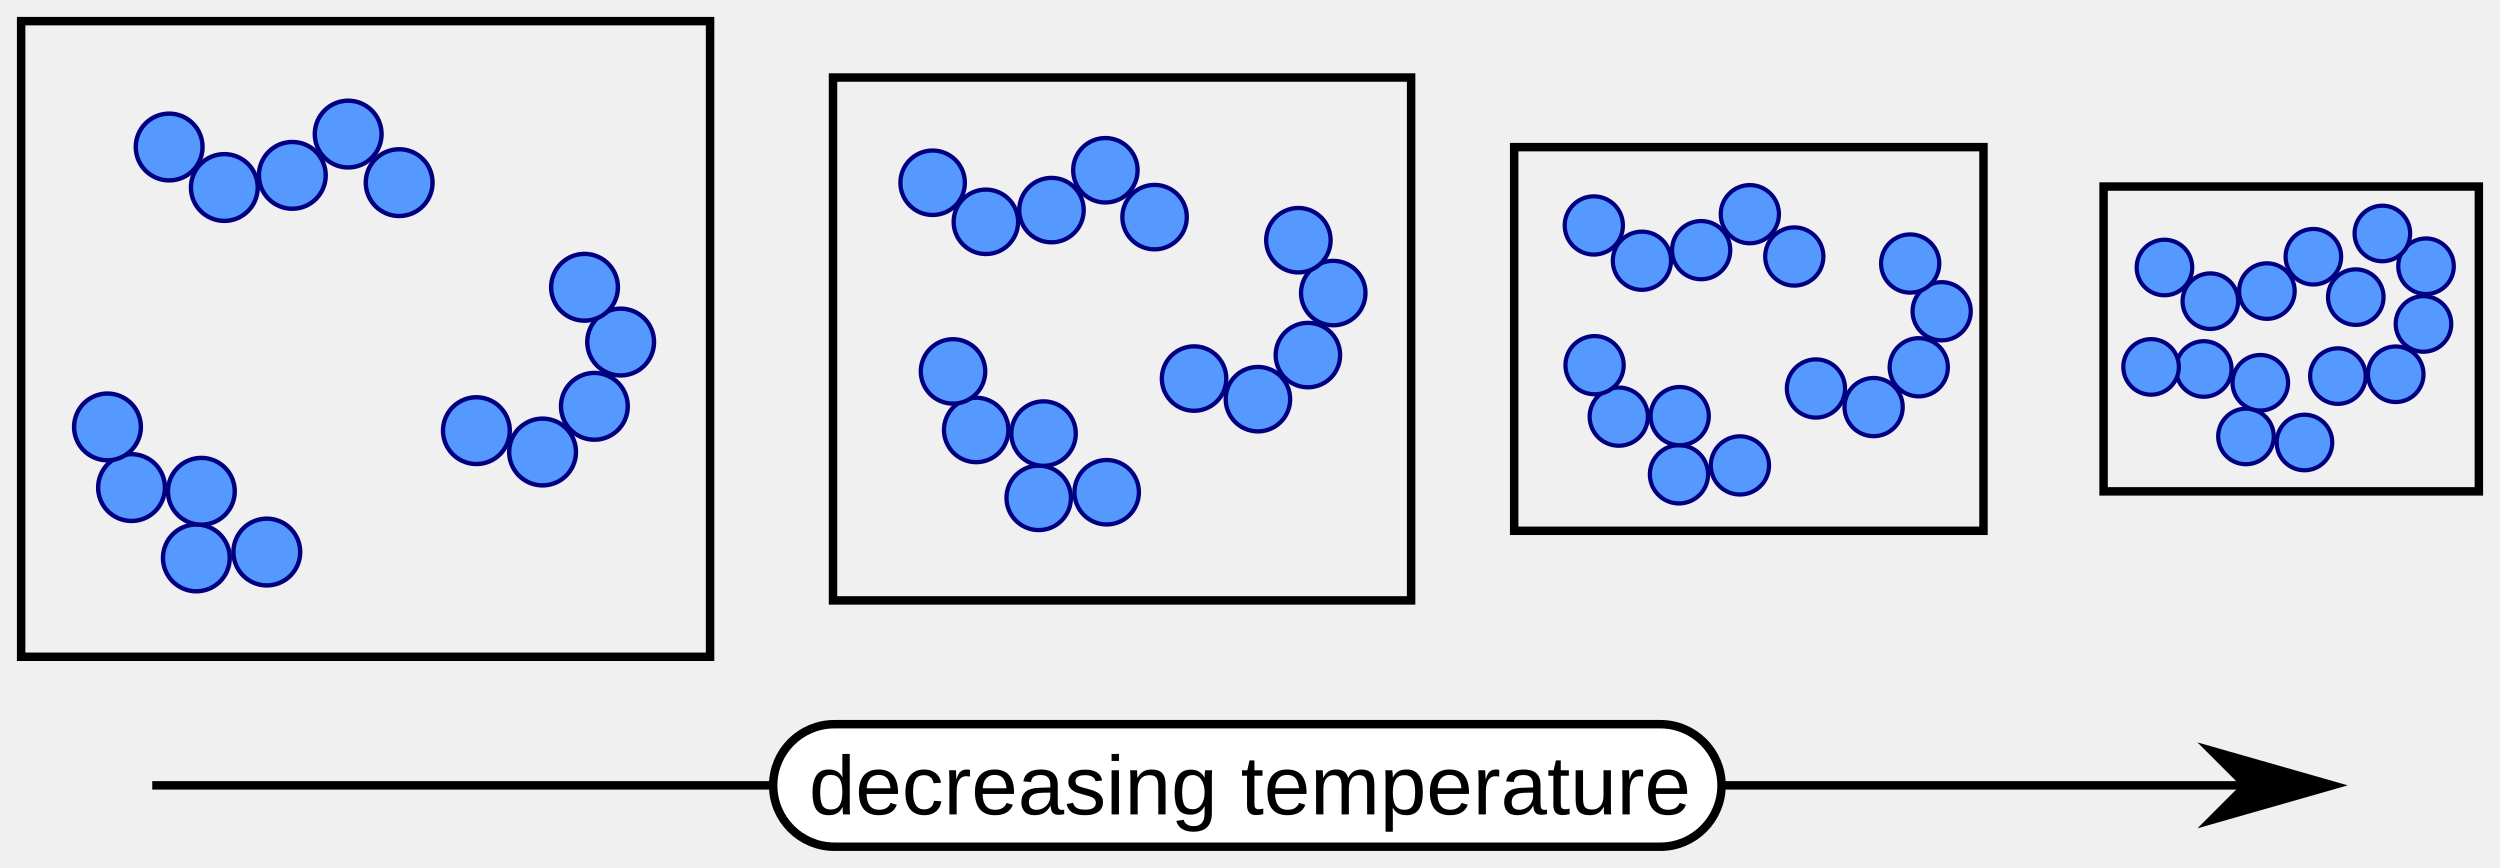
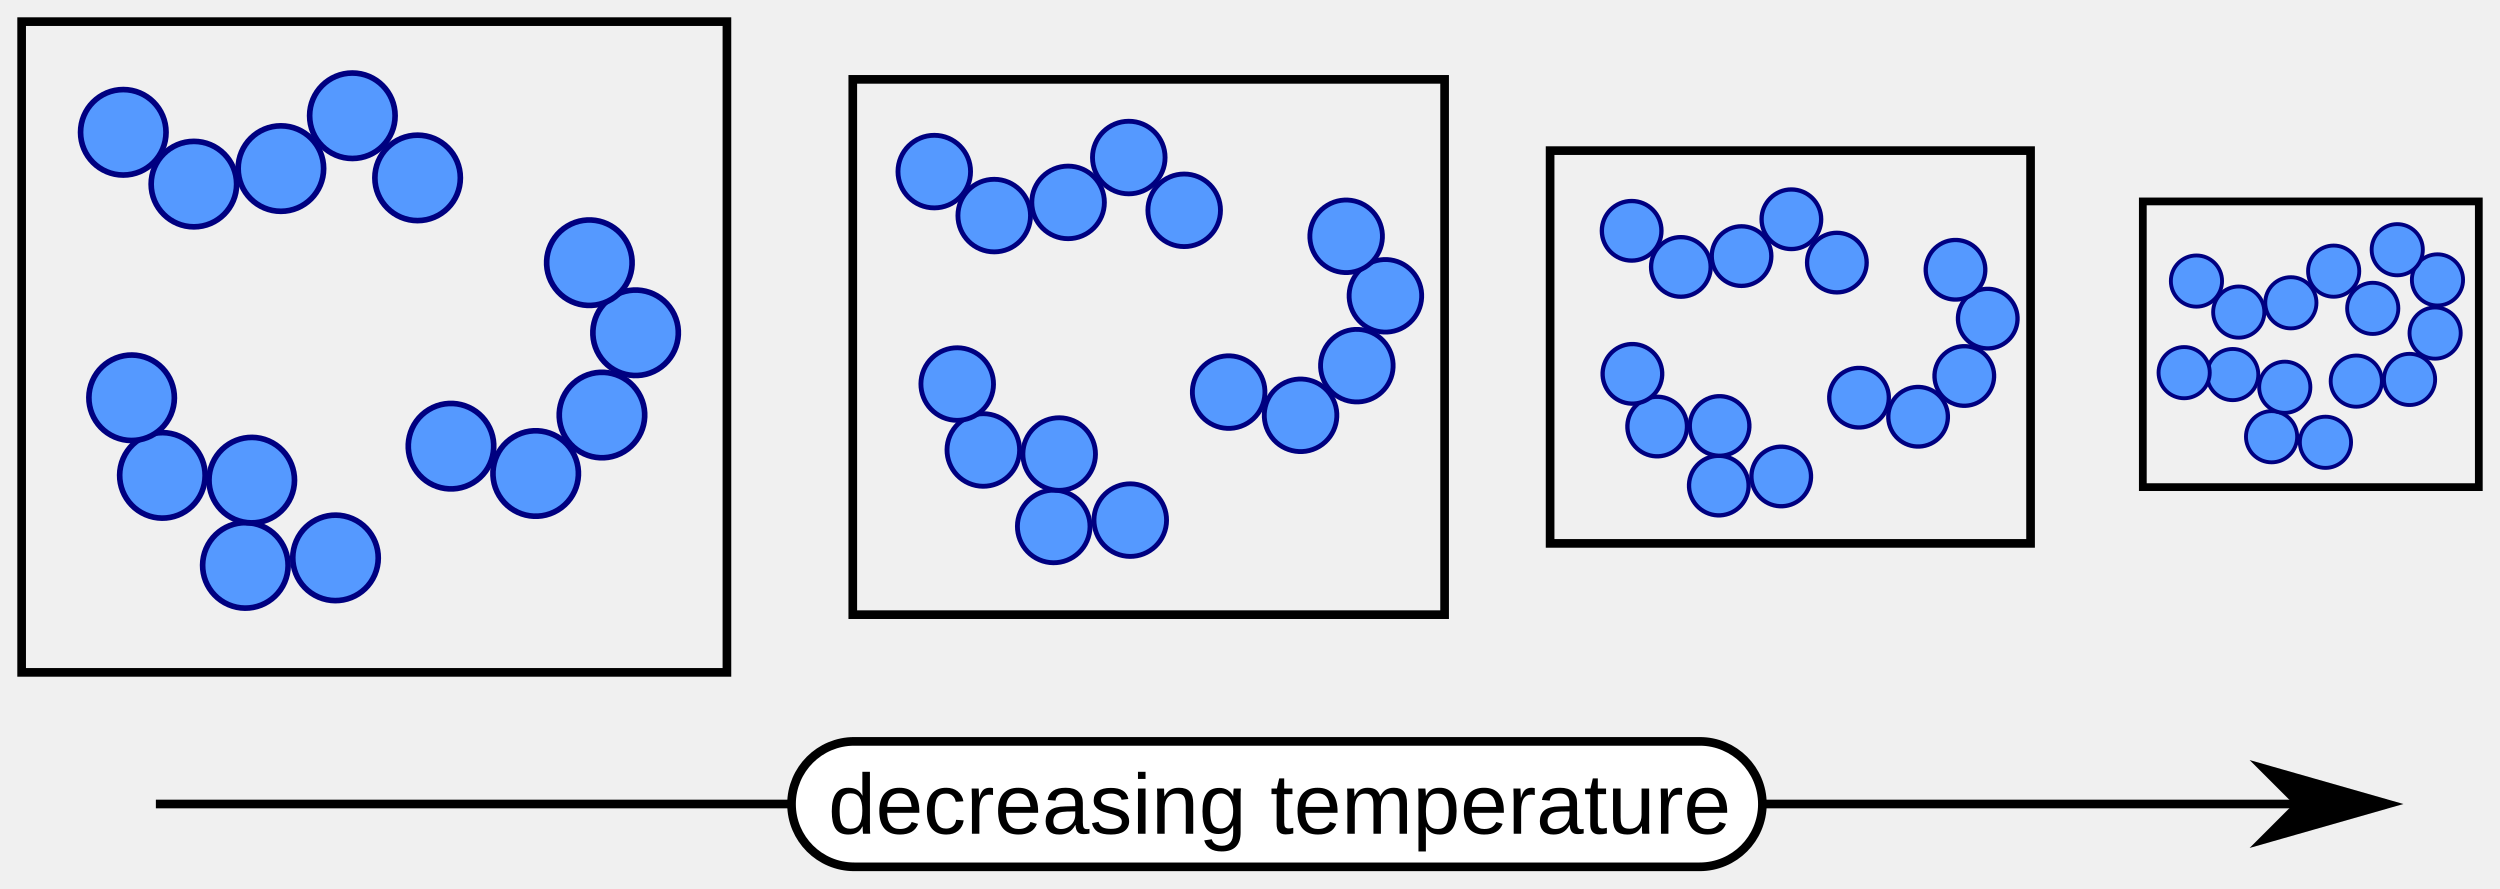
- <svg xmlns="http://www.w3.org/2000/svg" id="svg8" version="1.1" viewBox="0 0 295.695 102.65" height="102.65mm" width="295.695mm">
+ <svg xmlns="http://www.w3.org/2000/svg" id="svg8" version="1.1" viewBox="0 0 288.84 102.65" height="102.65mm" width="288.84mm">
  <defs id="defs2">
    <marker style="overflow:visible" id="Arrow1Lend" refX="0" refY="0" orient="auto">
      <path transform="matrix(-0.8,0,0,-0.8,-10,0)" style="fill:#000000;fill-opacity:1;fill-rule:evenodd;stroke:#000000;stroke-width:1pt;stroke-opacity:1" d="M 0,0 5,-5 -12.5,0 5,5 Z" id="path1466" />
    </marker>
  </defs>
  <g transform="translate(0.706764,-53.30722)" id="layer1">
    <g id="g1819">
      <g id="g1413">
-         <g style="stroke-width:0.5;stroke-miterlimit:4;stroke-dasharray:none" transform="matrix(1.044986,0,0,1.044986,-38.50456,-28.19337)" id="g928">
+         <g style="stroke-width:0.5;stroke-miterlimit:4;stroke-dasharray:none" transform="matrix(1.306233,0,0,1.306233,-58.71924,-55.0184)" id="g928">
          <circle style="opacity:1;fill:#5599ff;stroke:#000080;stroke-width:0.5;stroke-miterlimit:4;stroke-dasharray:none;stroke-dashoffset:0;stop-color:#000000" id="path10" cx="55.317" cy="94.632" r="3.78" />
          <circle r="3.78" cy="99.214" cx="61.562" id="path10-9" style="opacity:1;fill:#5599ff;stroke:#000080;stroke-width:0.5;stroke-miterlimit:4;stroke-dasharray:none;stroke-dashoffset:0;stop-color:#000000" />
          <circle r="3.78" cy="97.84" cx="69.257" id="path10-8" style="opacity:1;fill:#5599ff;stroke:#000080;stroke-width:0.5;stroke-miterlimit:4;stroke-dasharray:none;stroke-dashoffset:0;stop-color:#000000" />
          <circle r="3.78" cy="93.168" cx="75.579" id="path10-81" style="opacity:1;fill:#5599ff;stroke:#000080;stroke-width:0.5;stroke-miterlimit:4;stroke-dasharray:none;stroke-dashoffset:0;stop-color:#000000" />
          <circle r="3.78" cy="98.664" cx="81.35" id="path10-3" style="opacity:1;fill:#5599ff;stroke:#000080;stroke-width:0.5;stroke-miterlimit:4;stroke-dasharray:none;stroke-dashoffset:0;stop-color:#000000" />
        </g>
-         <g style="stroke-width:0.5;stroke-miterlimit:4;stroke-dasharray:none" transform="matrix(0.8929748,-0.5427637,0.5427637,0.8929748,-76.89012,39.16385)" id="g914">
+         <g style="stroke-width:0.5;stroke-miterlimit:4;stroke-dasharray:none" transform="matrix(1.116219,-0.6784547,0.6784547,1.116219,-114.2631,23.50666)" id="g914">
          <circle r="3.78" cy="119.092" cx="76.029" id="path10-93" style="opacity:1;fill:#5599ff;stroke:#000080;stroke-width:0.5;stroke-miterlimit:4;stroke-dasharray:none;stroke-dashoffset:0;stop-color:#000000" />
          <circle style="opacity:1;fill:#5599ff;stroke:#000080;stroke-width:0.5;stroke-miterlimit:4;stroke-dasharray:none;stroke-dashoffset:0;stop-color:#000000" id="path10-9-1" cx="81.175" cy="125.048" r="3.78" />
          <circle style="opacity:1;fill:#5599ff;stroke:#000080;stroke-width:0.5;stroke-miterlimit:4;stroke-dasharray:none;stroke-dashoffset:0;stop-color:#000000" id="path10-8-7" cx="88.87" cy="123.674" r="3.78" />
          <circle style="opacity:1;fill:#5599ff;stroke:#000080;stroke-width:0.5;stroke-miterlimit:4;stroke-dasharray:none;stroke-dashoffset:0;stop-color:#000000" id="path10-81-0" cx="95.191" cy="119.002" r="3.78" />
          <circle style="opacity:1;fill:#5599ff;stroke:#000080;stroke-width:0.5;stroke-miterlimit:4;stroke-dasharray:none;stroke-dashoffset:0;stop-color:#000000" id="path10-3-7" cx="94.916" cy="111.581" r="3.78" />
        </g>
-         <g style="stroke-width:0.5;stroke-miterlimit:4;stroke-dasharray:none" transform="matrix(-0.4144955,0.9592653,-0.9592653,-0.4144955,152.6042,24.59373)" id="g921">
+         <g style="stroke-width:0.5;stroke-miterlimit:4;stroke-dasharray:none" transform="matrix(-0.5181194,1.199082,-1.199082,-0.5181194,190.2493,0.2527041)" id="g921">
          <circle r="3.78" cy="71.272" cx="128.796" id="path10-36" style="opacity:1;fill:#5599ff;stroke:#000080;stroke-width:0.5;stroke-miterlimit:4;stroke-dasharray:none;stroke-dashoffset:0;stop-color:#000000" />
          <circle style="opacity:1;fill:#5599ff;stroke:#000080;stroke-width:0.5;stroke-miterlimit:4;stroke-dasharray:none;stroke-dashoffset:0;stop-color:#000000" id="path10-9-9" cx="132.568" cy="78.327" r="3.78" />
          <circle style="opacity:1;fill:#5599ff;stroke:#000080;stroke-width:0.5;stroke-miterlimit:4;stroke-dasharray:none;stroke-dashoffset:0;stop-color:#000000" id="path10-8-2" cx="125.422" cy="80.8" r="3.78" />
          <circle style="opacity:1;fill:#5599ff;stroke:#000080;stroke-width:0.5;stroke-miterlimit:4;stroke-dasharray:none;stroke-dashoffset:0;stop-color:#000000" id="path10-81-2" cx="128.171" cy="88.221" r="3.78" />
          <circle style="opacity:1;fill:#5599ff;stroke:#000080;stroke-width:0.5;stroke-miterlimit:4;stroke-dasharray:none;stroke-dashoffset:0;stop-color:#000000" id="path10-3-9" cx="122.949" cy="93.443" r="3.78" />
        </g>
        <rect ry="0" y="55.807" x="1.793" height="75.184" width="81.486" id="rect1326" style="opacity:1;fill:none;stroke:#000000;stroke-width:1;stroke-miterlimit:4;stroke-dasharray:none;stroke-dashoffset:0;stop-color:#000000" />
      </g>
      <g id="g1392" transform="translate(-38.71002,-15.74404)">
-         <g style="stroke-width:0.507;stroke-miterlimit:4;stroke-dasharray:none" id="g928-7" transform="matrix(1.008356,0,0,1.008356,92.53446,-4.75612)">
+         <g style="stroke-width:0.507;stroke-miterlimit:4;stroke-dasharray:none" id="g928-7" transform="matrix(1.109191,0,0,1.109191,84.58733,-16.08815)">
          <circle r="3.78" cy="94.632" cx="55.317" id="path10-4" style="opacity:1;fill:#5599ff;stroke:#000080;stroke-width:0.507;stroke-miterlimit:4;stroke-dasharray:none;stroke-dashoffset:0;stop-color:#000000" />
          <circle style="opacity:1;fill:#5599ff;stroke:#000080;stroke-width:0.507;stroke-miterlimit:4;stroke-dasharray:none;stroke-dashoffset:0;stop-color:#000000" id="path10-9-7" cx="61.562" cy="99.214" r="3.78" />
          <circle style="opacity:1;fill:#5599ff;stroke:#000080;stroke-width:0.507;stroke-miterlimit:4;stroke-dasharray:none;stroke-dashoffset:0;stop-color:#000000" id="path10-8-8" cx="69.257" cy="97.84" r="3.78" />
          <circle style="opacity:1;fill:#5599ff;stroke:#000080;stroke-width:0.507;stroke-miterlimit:4;stroke-dasharray:none;stroke-dashoffset:0;stop-color:#000000" id="path10-81-03" cx="75.579" cy="93.168" r="3.78" />
          <circle style="opacity:1;fill:#5599ff;stroke:#000080;stroke-width:0.507;stroke-miterlimit:4;stroke-dasharray:none;stroke-dashoffset:0;stop-color:#000000" id="path10-3-3" cx="81.35" cy="98.664" r="3.78" />
        </g>
-         <g style="stroke-width:0.507;stroke-miterlimit:4;stroke-dasharray:none" id="g914-3" transform="matrix(0.8616727,-0.5237378,0.5237378,0.8616727,51.34931,51.02854)">
+         <g style="stroke-width:0.507;stroke-miterlimit:4;stroke-dasharray:none" id="g914-3" transform="matrix(0.9478399,-0.5761116,0.5761116,0.9478399,39.28367,45.27497)">
          <circle style="opacity:1;fill:#5599ff;stroke:#000080;stroke-width:0.507;stroke-miterlimit:4;stroke-dasharray:none;stroke-dashoffset:0;stop-color:#000000" id="path10-93-9" cx="76.029" cy="119.092" r="3.78" />
          <circle r="3.78" cy="125.048" cx="81.175" id="path10-9-1-1" style="opacity:1;fill:#5599ff;stroke:#000080;stroke-width:0.507;stroke-miterlimit:4;stroke-dasharray:none;stroke-dashoffset:0;stop-color:#000000" />
          <circle r="3.78" cy="123.674" cx="88.87" id="path10-8-7-0" style="opacity:1;fill:#5599ff;stroke:#000080;stroke-width:0.507;stroke-miterlimit:4;stroke-dasharray:none;stroke-dashoffset:0;stop-color:#000000" />
          <circle r="3.78" cy="119.002" cx="95.191" id="path10-81-0-0" style="opacity:1;fill:#5599ff;stroke:#000080;stroke-width:0.507;stroke-miterlimit:4;stroke-dasharray:none;stroke-dashoffset:0;stop-color:#000000" />
          <circle r="3.78" cy="111.581" cx="94.916" id="path10-3-7-3" style="opacity:1;fill:#5599ff;stroke:#000080;stroke-width:0.507;stroke-miterlimit:4;stroke-dasharray:none;stroke-dashoffset:0;stop-color:#000000" />
        </g>
-         <g style="stroke-width:0.507;stroke-miterlimit:4;stroke-dasharray:none" id="g921-6" transform="matrix(-0.4005036,0.9254069,-0.9254069,-0.4005036,286.4385,36.62899)">
+         <g style="stroke-width:0.507;stroke-miterlimit:4;stroke-dasharray:none" id="g921-6" transform="matrix(-0.4405539,1.017948,-1.017948,-0.4405539,297.8818,29.43547)">
          <circle style="opacity:1;fill:#5599ff;stroke:#000080;stroke-width:0.507;stroke-miterlimit:4;stroke-dasharray:none;stroke-dashoffset:0;stop-color:#000000" id="path10-36-8" cx="128.796" cy="71.272" r="3.78" />
          <circle r="3.78" cy="78.327" cx="132.568" id="path10-9-9-2" style="opacity:1;fill:#5599ff;stroke:#000080;stroke-width:0.507;stroke-miterlimit:4;stroke-dasharray:none;stroke-dashoffset:0;stop-color:#000000" />
          <circle r="3.78" cy="80.8" cx="125.422" id="path10-8-2-6" style="opacity:1;fill:#5599ff;stroke:#000080;stroke-width:0.507;stroke-miterlimit:4;stroke-dasharray:none;stroke-dashoffset:0;stop-color:#000000" />
          <circle r="3.78" cy="88.221" cx="128.171" id="path10-81-2-9" style="opacity:1;fill:#5599ff;stroke:#000080;stroke-width:0.507;stroke-miterlimit:4;stroke-dasharray:none;stroke-dashoffset:0;stop-color:#000000" />
          <circle r="3.78" cy="93.443" cx="122.949" id="path10-3-9-0" style="opacity:1;fill:#5599ff;stroke:#000080;stroke-width:0.507;stroke-miterlimit:4;stroke-dasharray:none;stroke-dashoffset:0;stop-color:#000000" />
        </g>
        <rect style="opacity:1;fill:none;stroke:#000000;stroke-width:1;stroke-miterlimit:4;stroke-dasharray:none;stroke-dashoffset:0;stop-color:#000000" id="rect1326-5" width="68.377" height="61.847" x="136.53" y="78.22" ry="0" />
      </g>
      <g id="g1434" transform="translate(61.66596,-101.8054)">
        <g style="stroke-width:0.549;stroke-miterlimit:4;stroke-dasharray:none" transform="matrix(0.9107964,0,0,0.9107964,75.75867,95.58841)" id="g928-7-8">
          <circle style="opacity:1;fill:#5599ff;stroke:#000080;stroke-width:0.549;stroke-miterlimit:4;stroke-dasharray:none;stroke-dashoffset:0;stop-color:#000000" id="path10-4-9" cx="55.317" cy="94.632" r="3.78" />
          <circle r="3.78" cy="99.214" cx="61.562" id="path10-9-7-9" style="opacity:1;fill:#5599ff;stroke:#000080;stroke-width:0.549;stroke-miterlimit:4;stroke-dasharray:none;stroke-dashoffset:0;stop-color:#000000" />
          <circle r="3.78" cy="97.84" cx="69.257" id="path10-8-8-2" style="opacity:1;fill:#5599ff;stroke:#000080;stroke-width:0.549;stroke-miterlimit:4;stroke-dasharray:none;stroke-dashoffset:0;stop-color:#000000" />
          <circle r="3.78" cy="93.168" cx="75.579" id="path10-81-03-9" style="opacity:1;fill:#5599ff;stroke:#000080;stroke-width:0.549;stroke-miterlimit:4;stroke-dasharray:none;stroke-dashoffset:0;stop-color:#000000" />
          <circle r="3.78" cy="98.664" cx="81.35" id="path10-3-3-1" style="opacity:1;fill:#5599ff;stroke:#000080;stroke-width:0.549;stroke-miterlimit:4;stroke-dasharray:none;stroke-dashoffset:0;stop-color:#000000" />
        </g>
        <g style="stroke-width:0.549;stroke-miterlimit:4;stroke-dasharray:none" transform="matrix(0.7783051,-0.4730657,0.4730657,0.7783051,36.90093,144.3387)" id="g914-3-6">
          <circle r="3.78" cy="119.092" cx="76.029" id="path10-93-9-6" style="opacity:1;fill:#5599ff;stroke:#000080;stroke-width:0.549;stroke-miterlimit:4;stroke-dasharray:none;stroke-dashoffset:0;stop-color:#000000" />
          <circle style="opacity:1;fill:#5599ff;stroke:#000080;stroke-width:0.549;stroke-miterlimit:4;stroke-dasharray:none;stroke-dashoffset:0;stop-color:#000000" id="path10-9-1-1-4" cx="81.175" cy="125.048" r="3.78" />
          <circle style="opacity:1;fill:#5599ff;stroke:#000080;stroke-width:0.549;stroke-miterlimit:4;stroke-dasharray:none;stroke-dashoffset:0;stop-color:#000000" id="path10-8-7-0-5" cx="88.87" cy="123.674" r="3.78" />
          <circle style="opacity:1;fill:#5599ff;stroke:#000080;stroke-width:0.549;stroke-miterlimit:4;stroke-dasharray:none;stroke-dashoffset:0;stop-color:#000000" id="path10-81-0-0-2" cx="95.191" cy="119.002" r="3.78" />
          <circle style="opacity:1;fill:#5599ff;stroke:#000080;stroke-width:0.549;stroke-miterlimit:4;stroke-dasharray:none;stroke-dashoffset:0;stop-color:#000000" id="path10-3-7-3-2" cx="94.916" cy="111.581" r="3.78" />
        </g>
        <g style="stroke-width:0.549;stroke-miterlimit:4;stroke-dasharray:none" transform="matrix(-0.3087554,0.8568665,-0.8568665,-0.3087554,244.2596,121.8064)" id="g921-6-8">
          <circle r="3.78" cy="71.272" cx="128.796" id="path10-36-8-9" style="opacity:1;fill:#5599ff;stroke:#000080;stroke-width:0.549;stroke-miterlimit:4;stroke-dasharray:none;stroke-dashoffset:0;stop-color:#000000" />
          <circle style="opacity:1;fill:#5599ff;stroke:#000080;stroke-width:0.549;stroke-miterlimit:4;stroke-dasharray:none;stroke-dashoffset:0;stop-color:#000000" id="path10-9-9-2-8" cx="132.568" cy="78.327" r="3.78" />
          <circle style="opacity:1;fill:#5599ff;stroke:#000080;stroke-width:0.549;stroke-miterlimit:4;stroke-dasharray:none;stroke-dashoffset:0;stop-color:#000000" id="path10-8-2-6-3" cx="125.422" cy="80.8" r="3.78" />
          <circle style="opacity:1;fill:#5599ff;stroke:#000080;stroke-width:0.549;stroke-miterlimit:4;stroke-dasharray:none;stroke-dashoffset:0;stop-color:#000000" id="path10-81-2-9-3" cx="128.171" cy="88.221" r="3.78" />
          <circle style="opacity:1;fill:#5599ff;stroke:#000080;stroke-width:0.549;stroke-miterlimit:4;stroke-dasharray:none;stroke-dashoffset:0;stop-color:#000000" id="path10-3-9-0-2" cx="122.949" cy="93.443" r="3.78" />
        </g>
        <rect ry="0" y="172.515" x="116.72" height="45.379" width="55.511" id="rect1326-5-4" style="opacity:1;fill:none;stroke:#000000;stroke-width:1;stroke-miterlimit:4;stroke-dasharray:none;stroke-dashoffset:0;stop-color:#000000" />
      </g>
      <g id="g1455" transform="translate(90.92353,-168.7937)">
-         <g style="stroke-width:0.575;stroke-miterlimit:4;stroke-dasharray:none" id="g928-7-8-0" transform="matrix(0.8693139,0,0,0.8693139,116.288,171.4749)">
+         <g style="stroke-width:0.575;stroke-miterlimit:4;stroke-dasharray:none" id="g928-7-8-0" transform="matrix(0.7823825,0,0,0.7823825,118.8606,180.5352)">
          <circle r="3.78" cy="94.632" cx="55.317" id="path10-4-9-4" style="opacity:1;fill:#5599ff;stroke:#000080;stroke-width:0.575;stroke-miterlimit:4;stroke-dasharray:none;stroke-dashoffset:0;stop-color:#000000" />
          <circle style="opacity:1;fill:#5599ff;stroke:#000080;stroke-width:0.575;stroke-miterlimit:4;stroke-dasharray:none;stroke-dashoffset:0;stop-color:#000000" id="path10-9-7-9-9" cx="61.562" cy="99.214" r="3.78" />
          <circle style="opacity:1;fill:#5599ff;stroke:#000080;stroke-width:0.575;stroke-miterlimit:4;stroke-dasharray:none;stroke-dashoffset:0;stop-color:#000000" id="path10-8-8-2-1" cx="69.257" cy="97.84" r="3.78" />
          <circle style="opacity:1;fill:#5599ff;stroke:#000080;stroke-width:0.575;stroke-miterlimit:4;stroke-dasharray:none;stroke-dashoffset:0;stop-color:#000000" id="path10-81-03-9-1" cx="75.579" cy="93.168" r="3.78" />
          <circle style="opacity:1;fill:#5599ff;stroke:#000080;stroke-width:0.575;stroke-miterlimit:4;stroke-dasharray:none;stroke-dashoffset:0;stop-color:#000000" id="path10-3-3-1-7" cx="81.35" cy="98.664" r="3.78" />
        </g>
-         <g style="stroke-width:0.575;stroke-miterlimit:4;stroke-dasharray:none" id="g914-3-6-0" transform="matrix(0.5470889,-0.6755741,0.6755741,0.5470889,62.8432,252.7949)">
+         <g style="stroke-width:0.575;stroke-miterlimit:4;stroke-dasharray:none" id="g914-3-6-0" transform="matrix(0.49238,-0.6080167,0.6080167,0.49238,70.76033,253.7232)">
          <circle style="opacity:1;fill:#5599ff;stroke:#000080;stroke-width:0.575;stroke-miterlimit:4;stroke-dasharray:none;stroke-dashoffset:0;stop-color:#000000" id="path10-93-9-6-2" cx="76.029" cy="119.092" r="3.78" />
          <circle r="3.78" cy="125.048" cx="81.175" id="path10-9-1-1-4-4" style="opacity:1;fill:#5599ff;stroke:#000080;stroke-width:0.575;stroke-miterlimit:4;stroke-dasharray:none;stroke-dashoffset:0;stop-color:#000000" />
          <circle r="3.78" cy="123.674" cx="88.87" id="path10-8-7-0-5-3" style="opacity:1;fill:#5599ff;stroke:#000080;stroke-width:0.575;stroke-miterlimit:4;stroke-dasharray:none;stroke-dashoffset:0;stop-color:#000000" />
          <circle r="3.78" cy="119.002" cx="95.191" id="path10-81-0-0-2-6" style="opacity:1;fill:#5599ff;stroke:#000080;stroke-width:0.575;stroke-miterlimit:4;stroke-dasharray:none;stroke-dashoffset:0;stop-color:#000000" />
          <circle r="3.78" cy="111.581" cx="94.916" id="path10-3-7-3-2-7" style="opacity:1;fill:#5599ff;stroke:#000080;stroke-width:0.575;stroke-miterlimit:4;stroke-dasharray:none;stroke-dashoffset:0;stop-color:#000000" />
        </g>
-         <g style="stroke-width:0.575;stroke-miterlimit:4;stroke-dasharray:none" id="g921-6-8-2" transform="matrix(-0.4864442,0.7204711,-0.7204711,-0.4864442,294.9385,216.3145)">
+         <g style="stroke-width:0.575;stroke-miterlimit:4;stroke-dasharray:none" id="g921-6-8-2" transform="matrix(-0.4377997,0.648424,-0.648424,-0.4377997,279.6461,220.8909)">
          <circle style="opacity:1;fill:#5599ff;stroke:#000080;stroke-width:0.575;stroke-miterlimit:4;stroke-dasharray:none;stroke-dashoffset:0;stop-color:#000000" id="path10-36-8-9-1" cx="128.796" cy="71.272" r="3.78" />
          <circle r="3.78" cy="78.327" cx="132.568" id="path10-9-9-2-8-7" style="opacity:1;fill:#5599ff;stroke:#000080;stroke-width:0.575;stroke-miterlimit:4;stroke-dasharray:none;stroke-dashoffset:0;stop-color:#000000" />
          <circle r="3.78" cy="80.8" cx="125.422" id="path10-8-2-6-3-8" style="opacity:1;fill:#5599ff;stroke:#000080;stroke-width:0.575;stroke-miterlimit:4;stroke-dasharray:none;stroke-dashoffset:0;stop-color:#000000" />
          <circle r="3.78" cy="88.221" cx="128.171" id="path10-81-2-9-3-7" style="opacity:1;fill:#5599ff;stroke:#000080;stroke-width:0.575;stroke-miterlimit:4;stroke-dasharray:none;stroke-dashoffset:0;stop-color:#000000" />
          <circle r="3.78" cy="94.321" cx="131.949" id="path10-3-9-0-2-8" style="opacity:1;fill:#5599ff;stroke:#000080;stroke-width:0.575;stroke-miterlimit:4;stroke-dasharray:none;stroke-dashoffset:0;stop-color:#000000" />
        </g>
-         <rect style="opacity:1;fill:none;stroke:#000000;stroke-width:1;stroke-miterlimit:4;stroke-dasharray:none;stroke-dashoffset:0;stop-color:#000000" id="rect1326-5-4-8" width="44.386" height="36.055" x="157.178" y="244.165" ry="0" />
+         <rect style="opacity:1;fill:none;stroke:#000000;stroke-width:0.895;stroke-miterlimit:4;stroke-dasharray:none;stroke-dashoffset:0;stop-color:#000000" id="rect1326-5-4-8" width="38.82" height="33.009" x="155.942" y="245.373" ry="0" />
      </g>
    </g>
    <path id="path1461" d="M 17.302,146.198 H 275.038" style="fill:none;stroke:#000000;stroke-width:1;stroke-linecap:butt;stroke-linejoin:miter;stroke-miterlimit:4;stroke-dasharray:none;stroke-opacity:1;marker-end:url(#Arrow1Lend)" />
    <g transform="translate(0,-8.49511)" id="g1850">
      <rect style="opacity:1;fill:#ffffff;stroke:#000000;stroke-width:1;stroke-miterlimit:4;stroke-dasharray:none;stroke-dashoffset:0;stop-color:#000000" id="rect1839" width="112.169" height="14.494" x="90.743" y="147.458" ry="7.247" />
      <text xml:space="preserve" style="font-size:3.528px;line-height:1.25;font-family:Arial;-inkscape-font-specification:'Arial, Normal';letter-spacing:0px;word-spacing:0px;writing-mode:lr-tb;stroke-width:0.265" x="94.974" y="158.128" id="text1459">
        <tspan id="tspan1457" x="94.974" y="158.128" style="font-size:9.878px;stroke-width:0.265">decreasing temperature</tspan>
      </text>
    </g>
  </g>
</svg>
